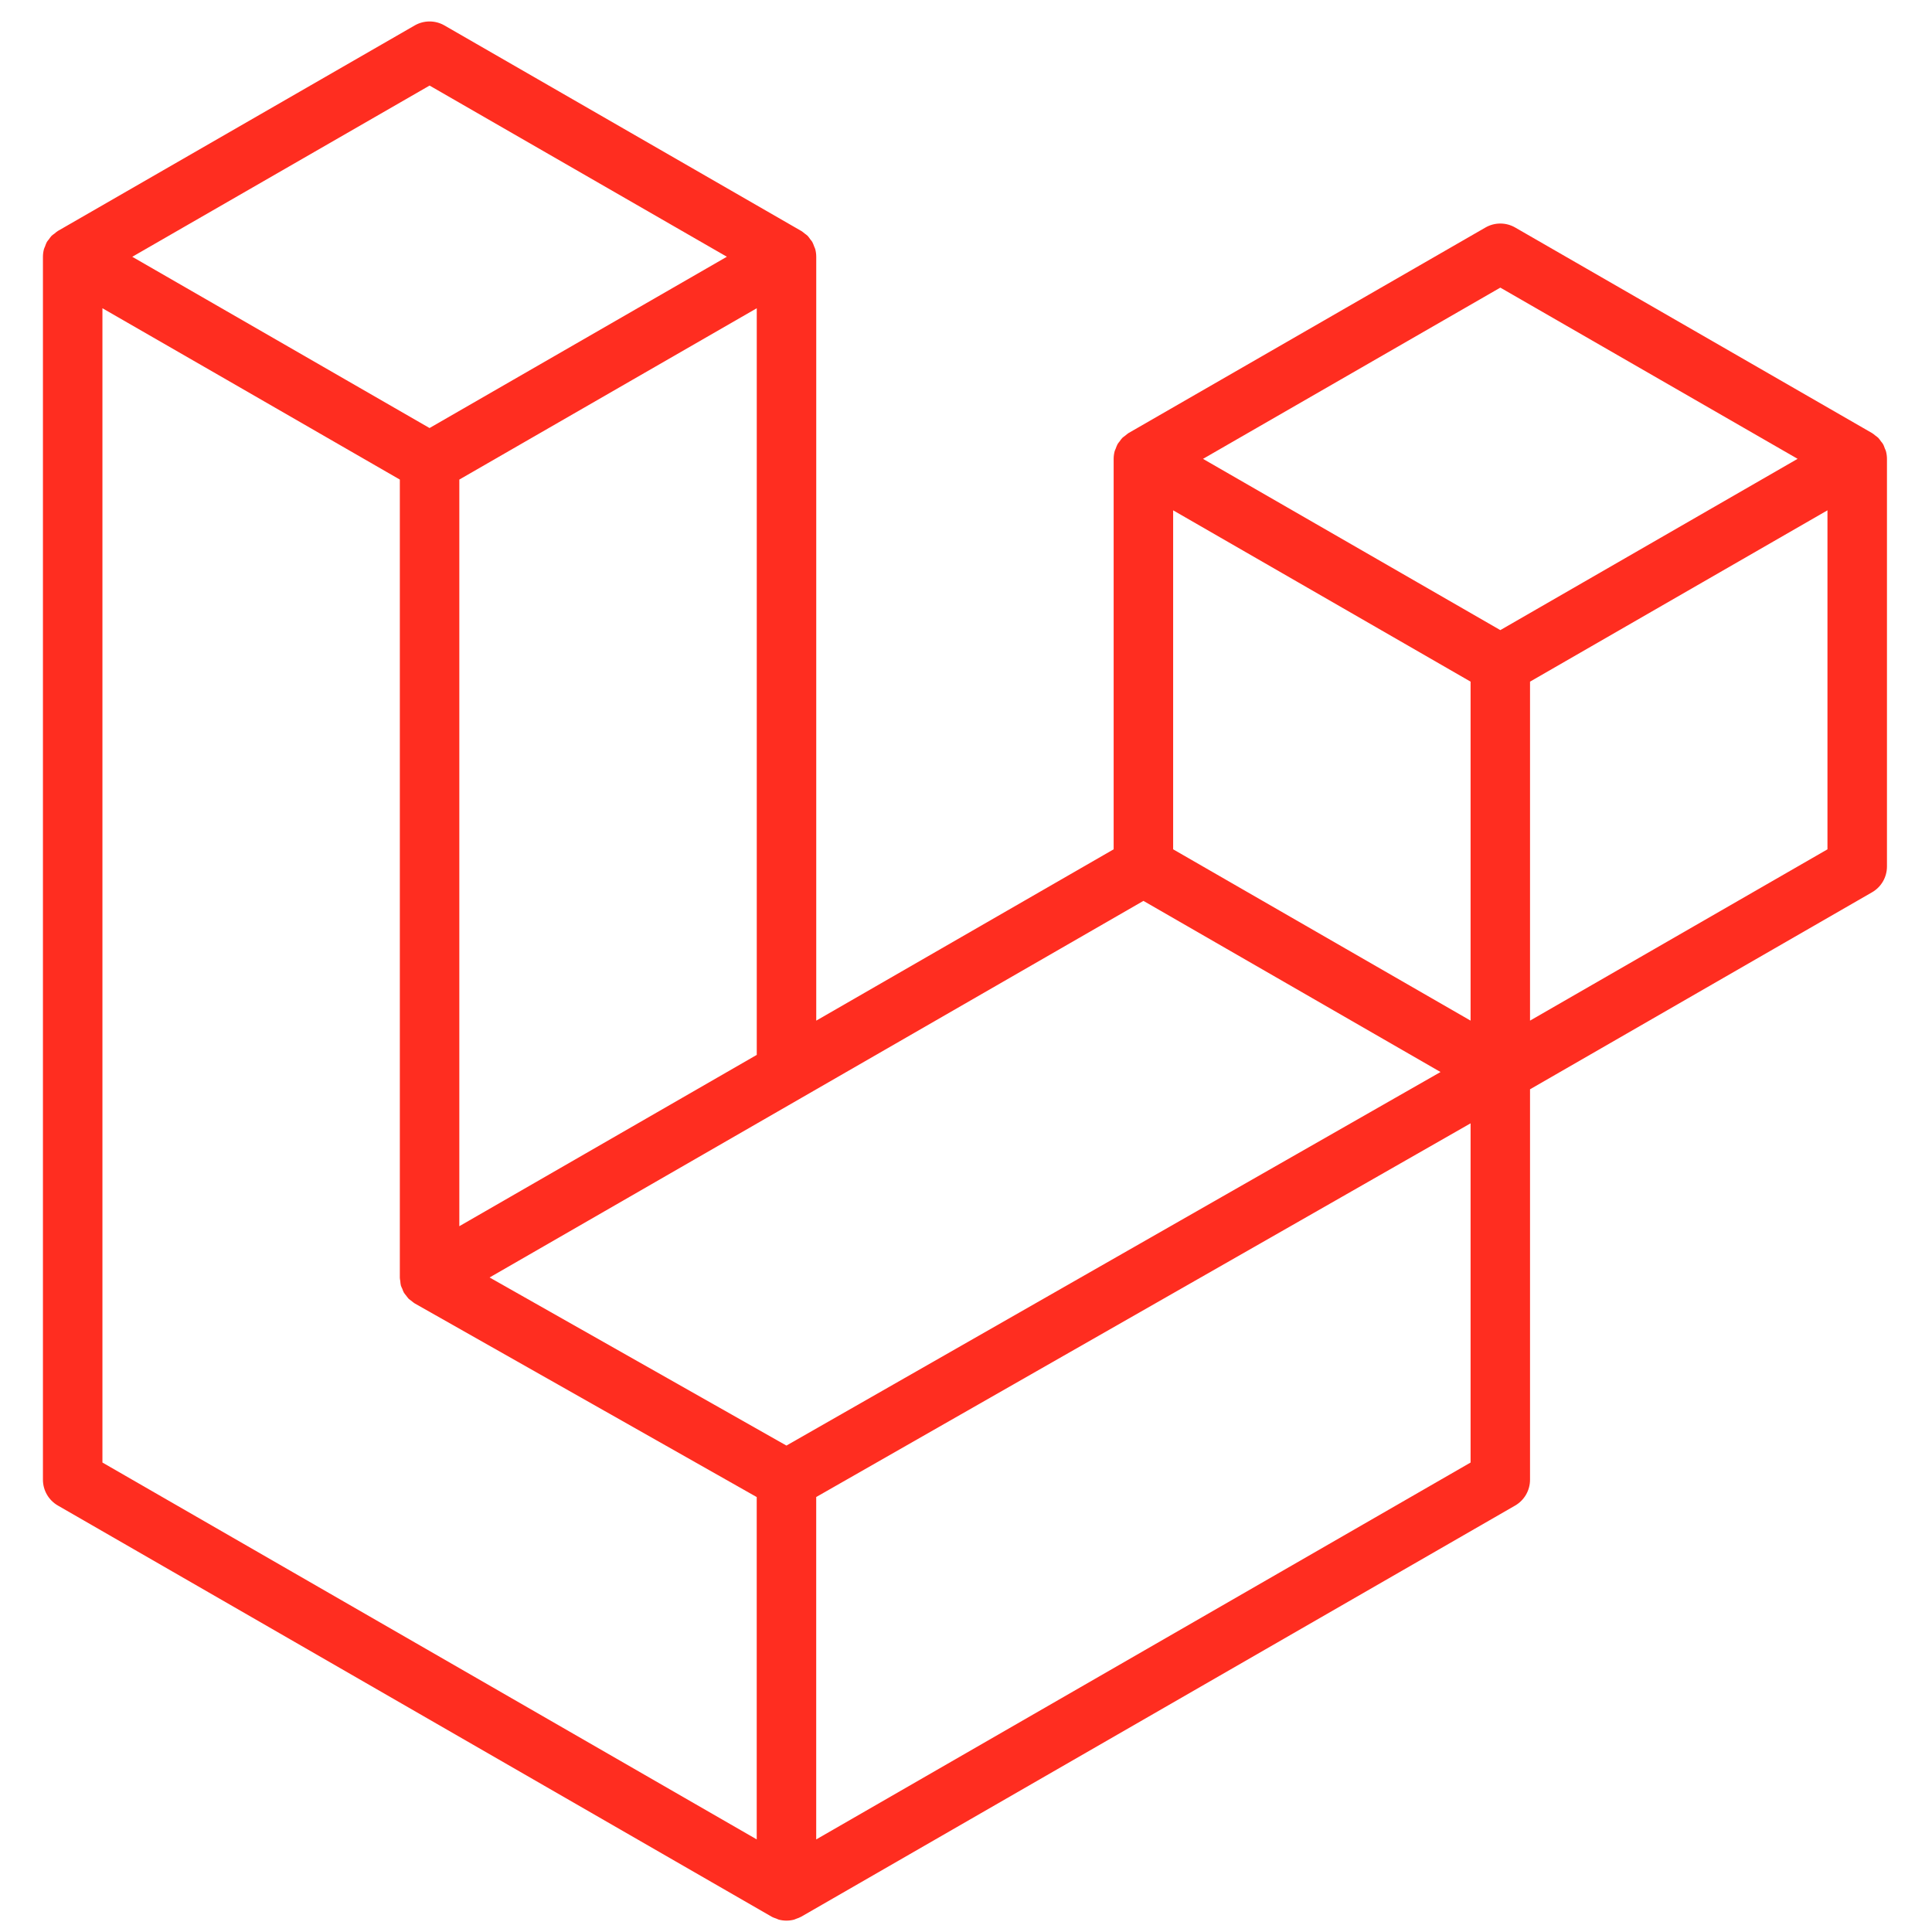
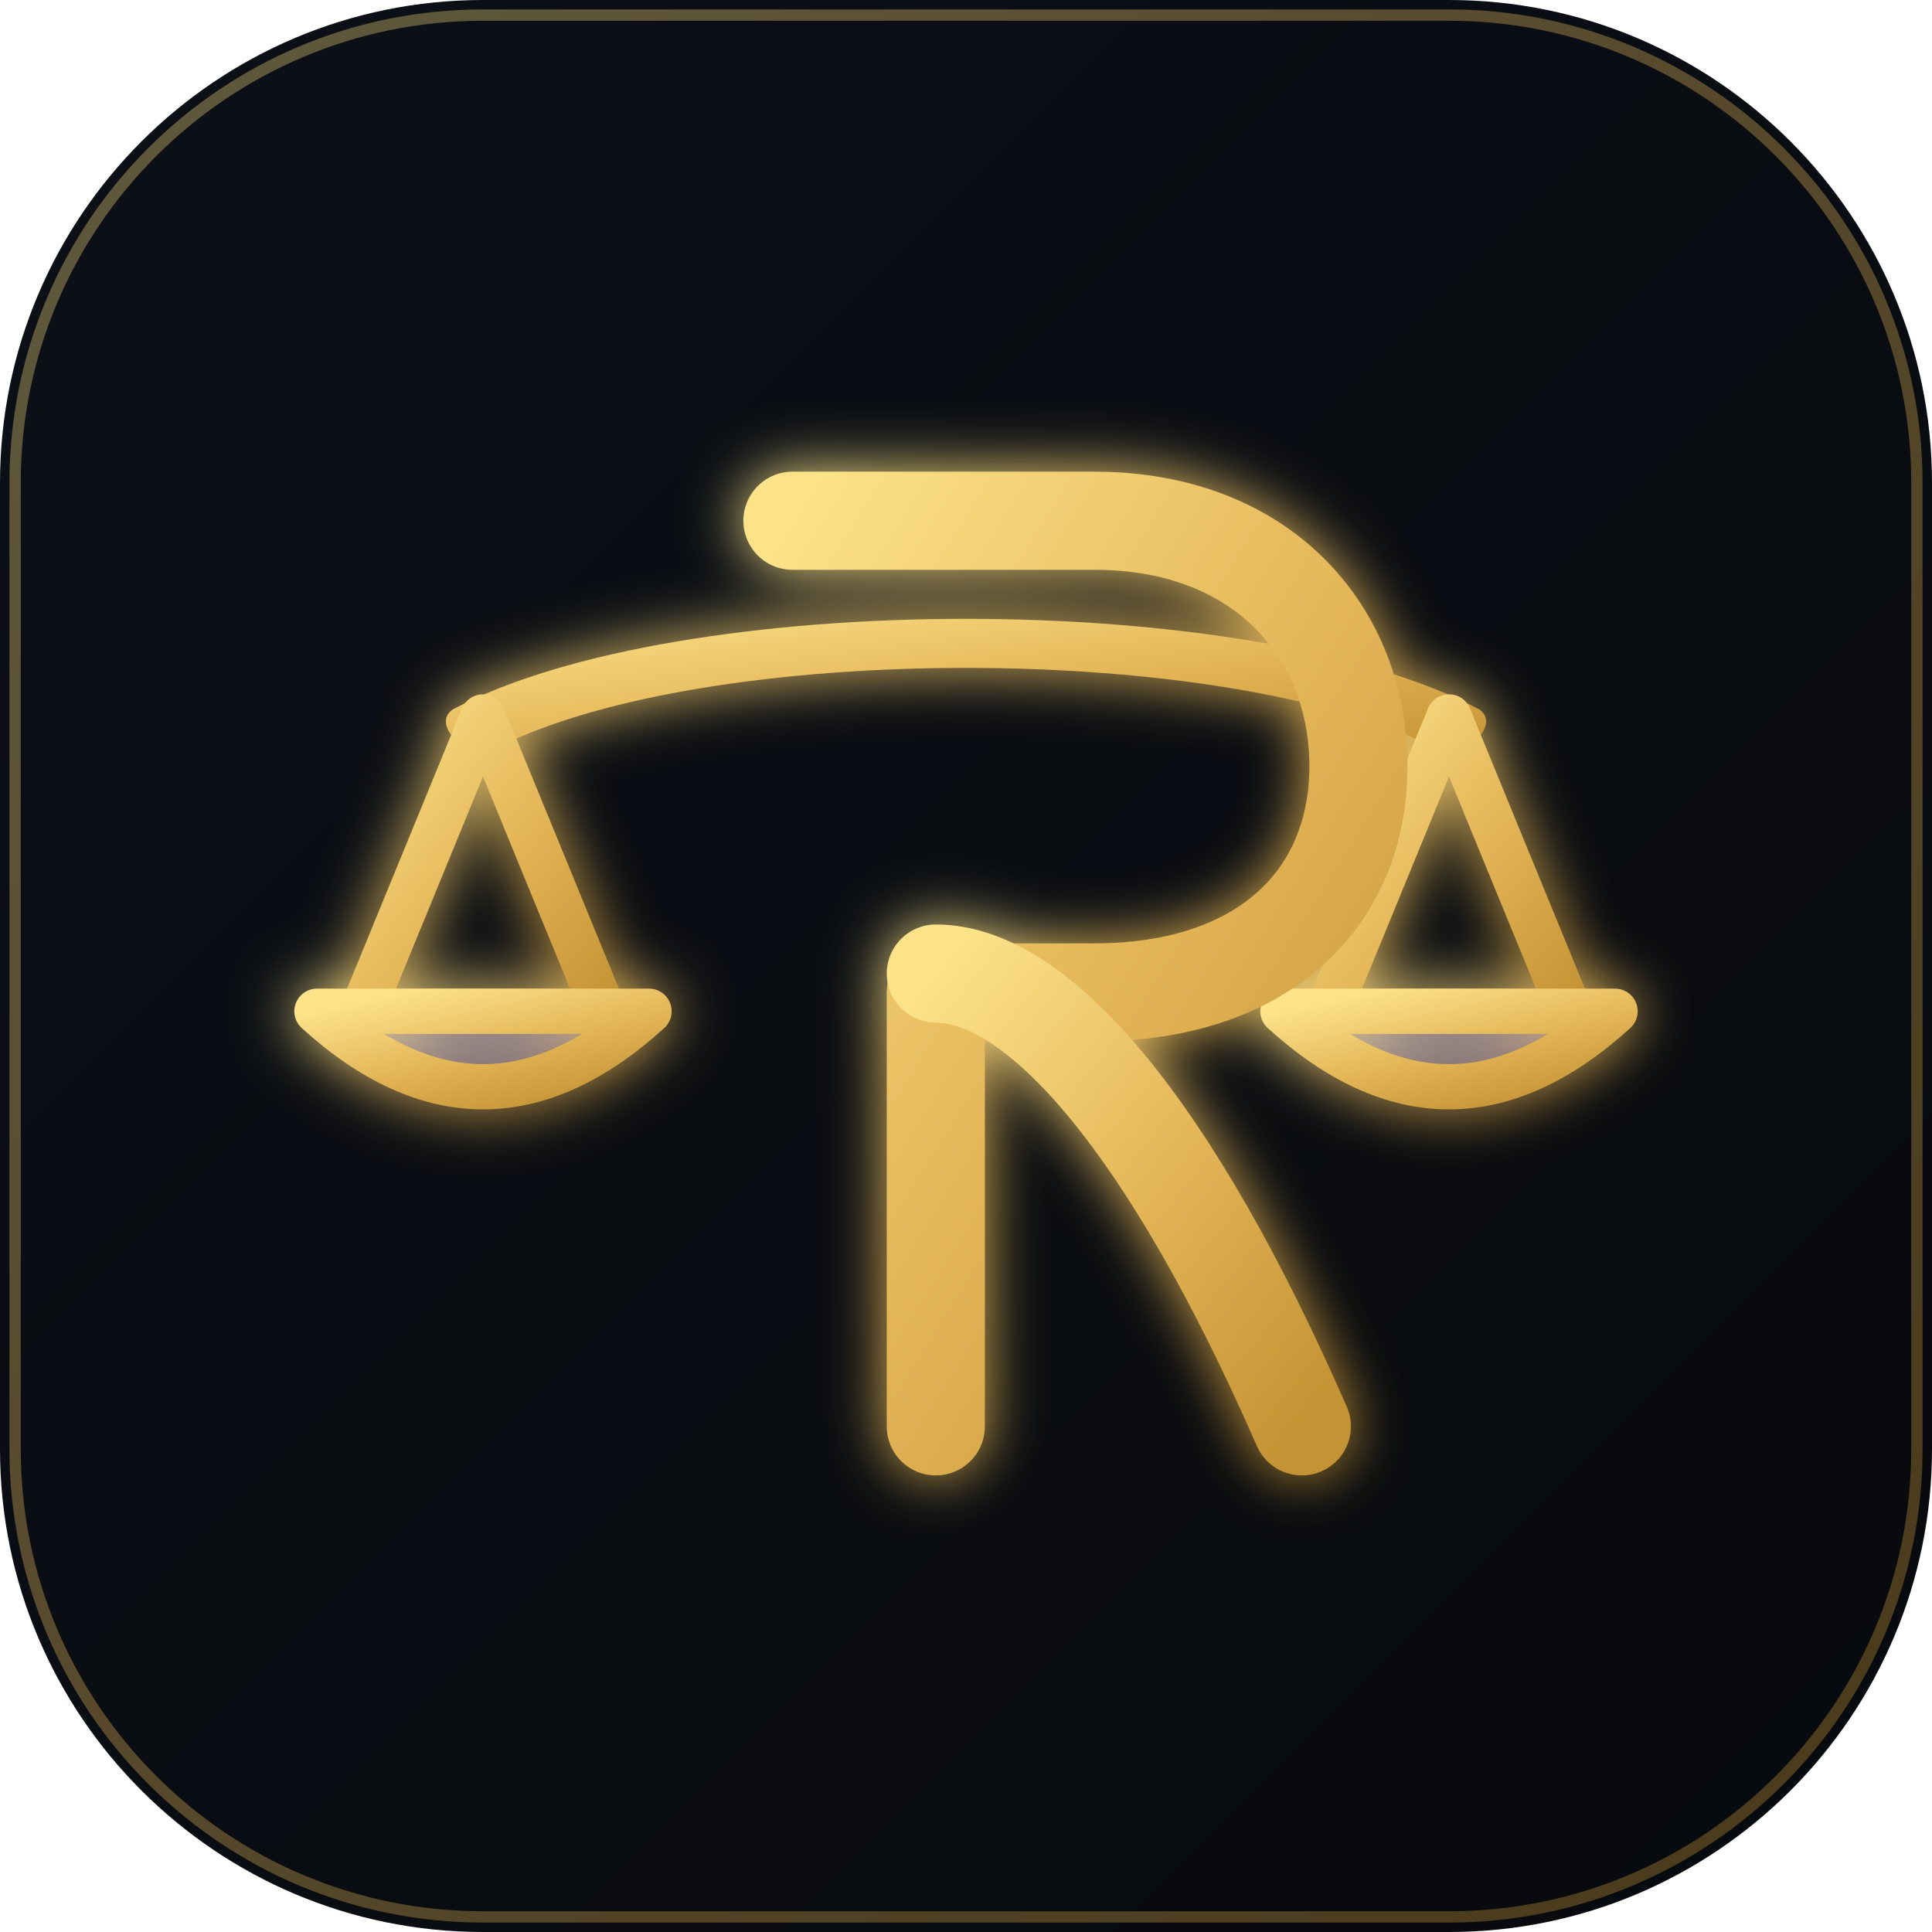
- <svg xmlns="http://www.w3.org/2000/svg" width="166" height="166" viewBox="0 0 166 166" fill="none">
-   <path fill-rule="evenodd" clip-rule="evenodd" d="M162.041 38.759C162.099 38.977 162.129 39.201 162.13 39.426V74.452C162.13 74.902 162.011 75.344 161.786 75.733C161.561 76.122 161.237 76.444 160.847 76.668L131.462 93.594V127.141C131.462 128.054 130.977 128.897 130.186 129.357L68.847 164.683C68.707 164.763 68.554 164.814 68.401 164.868C68.343 164.887 68.289 164.922 68.228 164.938C67.8 165.051 67.349 165.051 66.92 164.938C66.85 164.919 66.786 164.881 66.719 164.855C66.579 164.804 66.432 164.76 66.298 164.683L4.972 129.357C4.583 129.133 4.259 128.81 4.034 128.421C3.808 128.032 3.69 127.591 3.689 127.141L3.689 22.063C3.689 21.834 3.721 21.61 3.779 21.393C3.798 21.32 3.843 21.253 3.868 21.179C3.916 21.045 3.961 20.908 4.031 20.783C4.079 20.7 4.149 20.633 4.206 20.557C4.28 20.454 4.347 20.349 4.433 20.26C4.506 20.186 4.602 20.132 4.685 20.068C4.778 19.992 4.861 19.909 4.966 19.848L35.633 2.185C36.022 1.961 36.462 1.844 36.91 1.844C37.358 1.844 37.798 1.961 38.186 2.185L68.851 19.848H68.857C68.959 19.912 69.045 19.992 69.138 20.065C69.221 20.129 69.313 20.186 69.387 20.257C69.476 20.349 69.54 20.454 69.616 20.557C69.671 20.633 69.744 20.7 69.789 20.783C69.862 20.911 69.904 21.045 69.955 21.179C69.98 21.253 70.025 21.32 70.044 21.396C70.103 21.614 70.133 21.838 70.133 22.063V87.694L95.686 72.974V39.423C95.686 39.2 95.718 38.973 95.775 38.759C95.798 38.683 95.839 38.615 95.865 38.542C95.916 38.408 95.96 38.271 96.031 38.146C96.079 38.063 96.149 37.996 96.203 37.92C96.279 37.818 96.343 37.712 96.433 37.623C96.506 37.549 96.599 37.495 96.681 37.431C96.777 37.355 96.86 37.272 96.962 37.211L127.633 19.548C128.021 19.324 128.461 19.206 128.91 19.206C129.358 19.206 129.798 19.324 130.186 19.548L160.85 37.211C160.959 37.275 161.042 37.355 161.137 37.428C161.217 37.492 161.31 37.549 161.383 37.62C161.473 37.712 161.536 37.818 161.613 37.92C161.67 37.996 161.741 38.063 161.785 38.146C161.859 38.271 161.9 38.408 161.951 38.542C161.98 38.615 162.021 38.683 162.041 38.759ZM157.018 72.974V43.848L146.287 50.028L131.462 58.568V87.694L157.021 72.974H157.018ZM126.354 125.663V96.518L111.771 104.85L70.13 128.626V158.046L126.354 125.663ZM8.801 26.485V125.663L65.018 158.043V128.629L35.649 112L35.64 111.994L35.627 111.988C35.528 111.93 35.445 111.847 35.353 111.777C35.273 111.713 35.18 111.662 35.11 111.592L35.104 111.582C35.021 111.502 34.963 111.403 34.893 111.314C34.829 111.228 34.753 111.154 34.702 111.065L34.699 111.055C34.641 110.96 34.606 110.845 34.565 110.736C34.523 110.64 34.469 110.551 34.443 110.449C34.411 110.328 34.405 110.197 34.392 110.072C34.379 109.976 34.354 109.881 34.354 109.785V109.778V41.205L19.532 32.662L8.801 26.485ZM36.913 7.35L11.364 22.063L36.907 36.777L62.453 22.06L36.907 7.35H36.913ZM50.2 99.174L65.022 90.637V26.485L54.291 32.665L39.466 41.205V105.357L50.2 99.174ZM128.91 24.713L103.363 39.426L128.91 54.14L154.453 39.423L128.91 24.713ZM126.354 58.568L111.529 50.028L100.798 43.848V72.974L115.619 81.511L126.354 87.694V58.568ZM67.571 124.205L105.042 102.803L123.772 92.109L98.245 77.405L68.854 94.334L42.066 109.762L67.571 124.205Z" fill="#FF2D20" />
+ <svg xmlns="http://www.w3.org/2000/svg" viewBox="0 0 512 512" width="100%" height="100%">
+   <defs>
+     <linearGradient id="bgGrad" x1="0%" y1="0%" x2="100%" y2="100%">
+       <stop offset="0%" stop-color="#0c1017" />
+       <stop offset="100%" stop-color="#07090d" />
+     </linearGradient>
+     <linearGradient id="goldGrad" x1="0%" y1="0%" x2="100%" y2="100%">
+       <stop offset="0%" stop-color="#fce289" />
+       <stop offset="50%" stop-color="#e5b85a" />
+       <stop offset="100%" stop-color="#c49335" />
+     </linearGradient>
+     <linearGradient id="accentBlue" x1="0%" y1="0%" x2="100%" y2="100%">
+       <stop offset="0%" stop-color="#60a5fa" />
+       <stop offset="100%" stop-color="#2563eb" />
+     </linearGradient>
+     <filter id="subtleGlow" x="-20%" y="-20%" width="140%" height="140%">
+       <feGaussianBlur stdDeviation="8" result="blur" />
+       <feComposite in="SourceGraphic" in2="blur" operator="over" />
+     </filter>
+   </defs>
+   <rect width="512" height="512" rx="128" fill="url(#bgGrad)" />
+   <rect width="504" height="504" x="4" y="4" rx="124" fill="none" stroke="url(#goldGrad)" stroke-width="3" stroke-opacity="0.35" />
+   <g transform="translate(0, 8)" filter="url(#subtleGlow)">
+     <path d="M 120 180 C 180 148, 332 148, 392 180 C 398 184, 388 194, 380 190 C 324 162, 188 162, 132 190 C 124 194, 114 184, 120 180 Z" fill="url(#goldGrad)" />
+     <path d="M 128 182 L 96 260 L 160 260 Z" fill="none" stroke="url(#goldGrad)" stroke-width="12" stroke-linejoin="round" stroke-linecap="round" />
+     <path d="M 84 260 Q 128 300 172 260 Z" fill="url(#accentBlue)" fill-opacity="0.2" stroke="url(#goldGrad)" stroke-width="12" stroke-linejoin="round" />
+     <path d="M 384 182 L 352 260 L 416 260 Z" fill="none" stroke="url(#goldGrad)" stroke-width="12" stroke-linejoin="round" stroke-linecap="round" />
+     <path d="M 340 260 Q 384 300 428 260 Z" fill="url(#accentBlue)" fill-opacity="0.2" stroke="url(#goldGrad)" stroke-width="12" stroke-linejoin="round" />
+     <path d="M 210 130 H 290 C 335 130 360 160 360 195 C 360 230 335 255 290 255 H 248 V 370" fill="none" stroke="url(#goldGrad)" stroke-width="26" stroke-linecap="round" stroke-linejoin="round" />
+     <path d="M 248 250 C 275 250, 310 290, 345 370" fill="none" stroke="url(#goldGrad)" stroke-width="26" stroke-linecap="round" stroke-linejoin="round" />
+   </g>
</svg>
